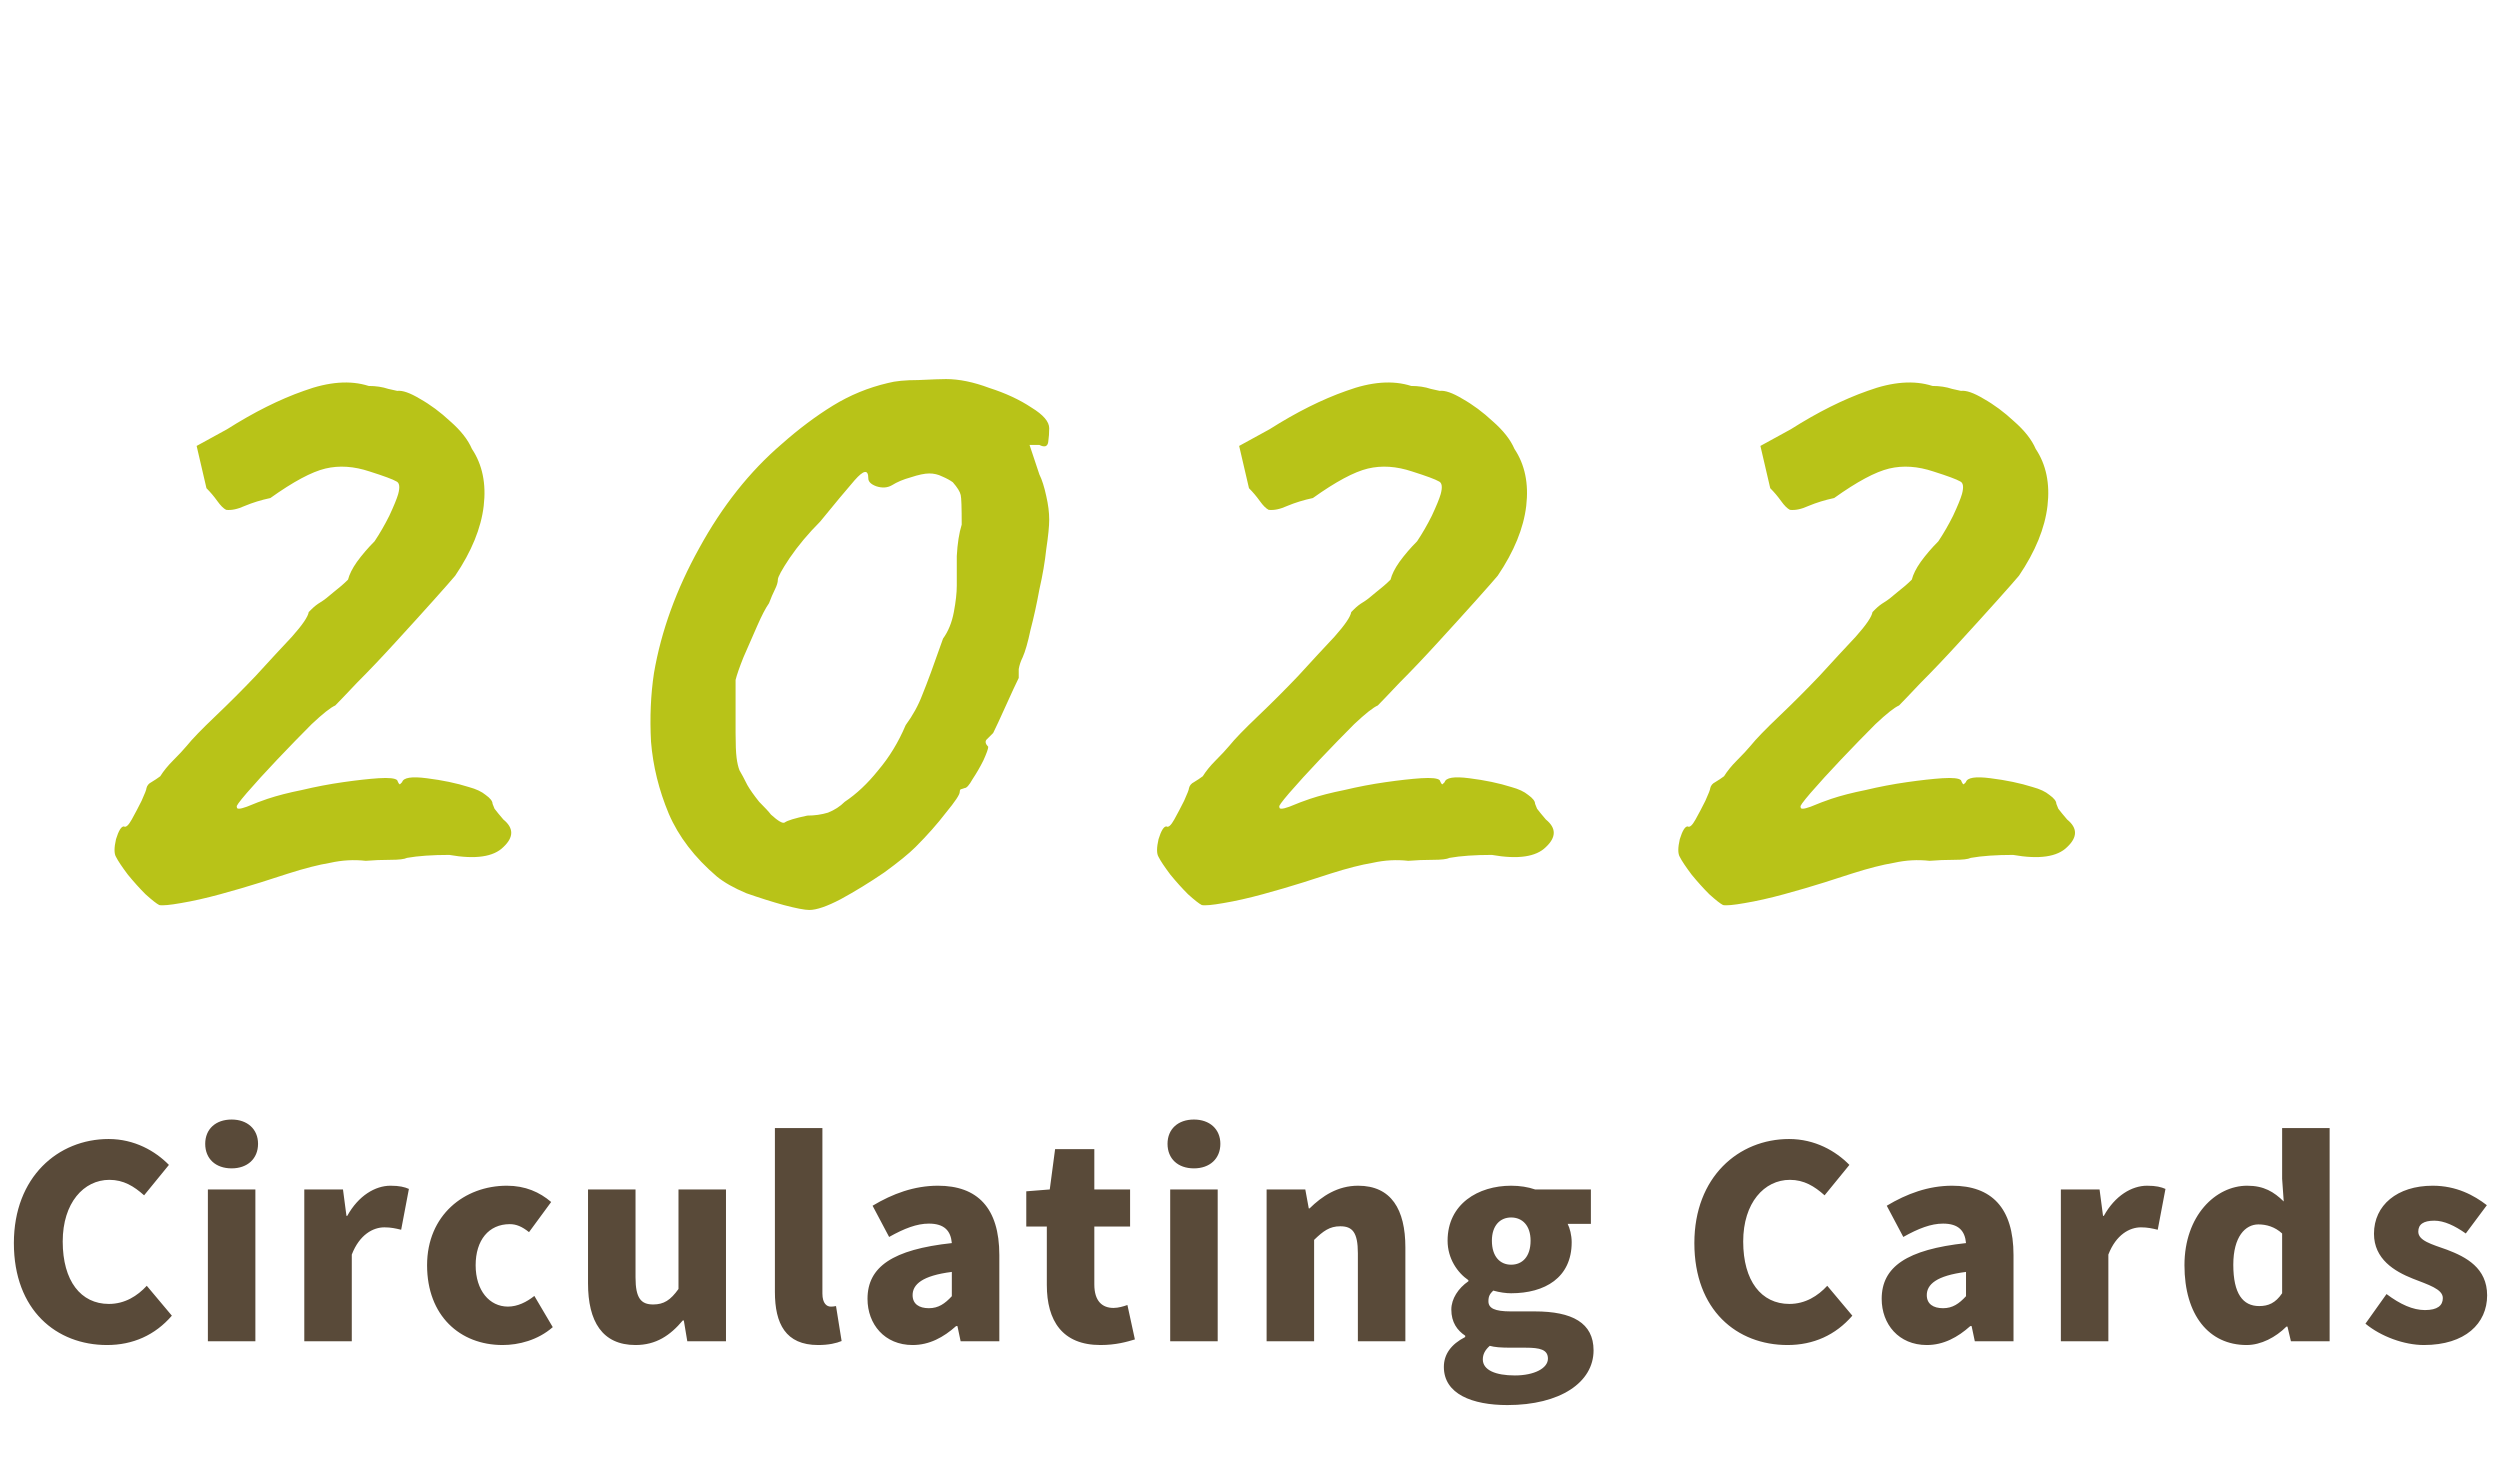
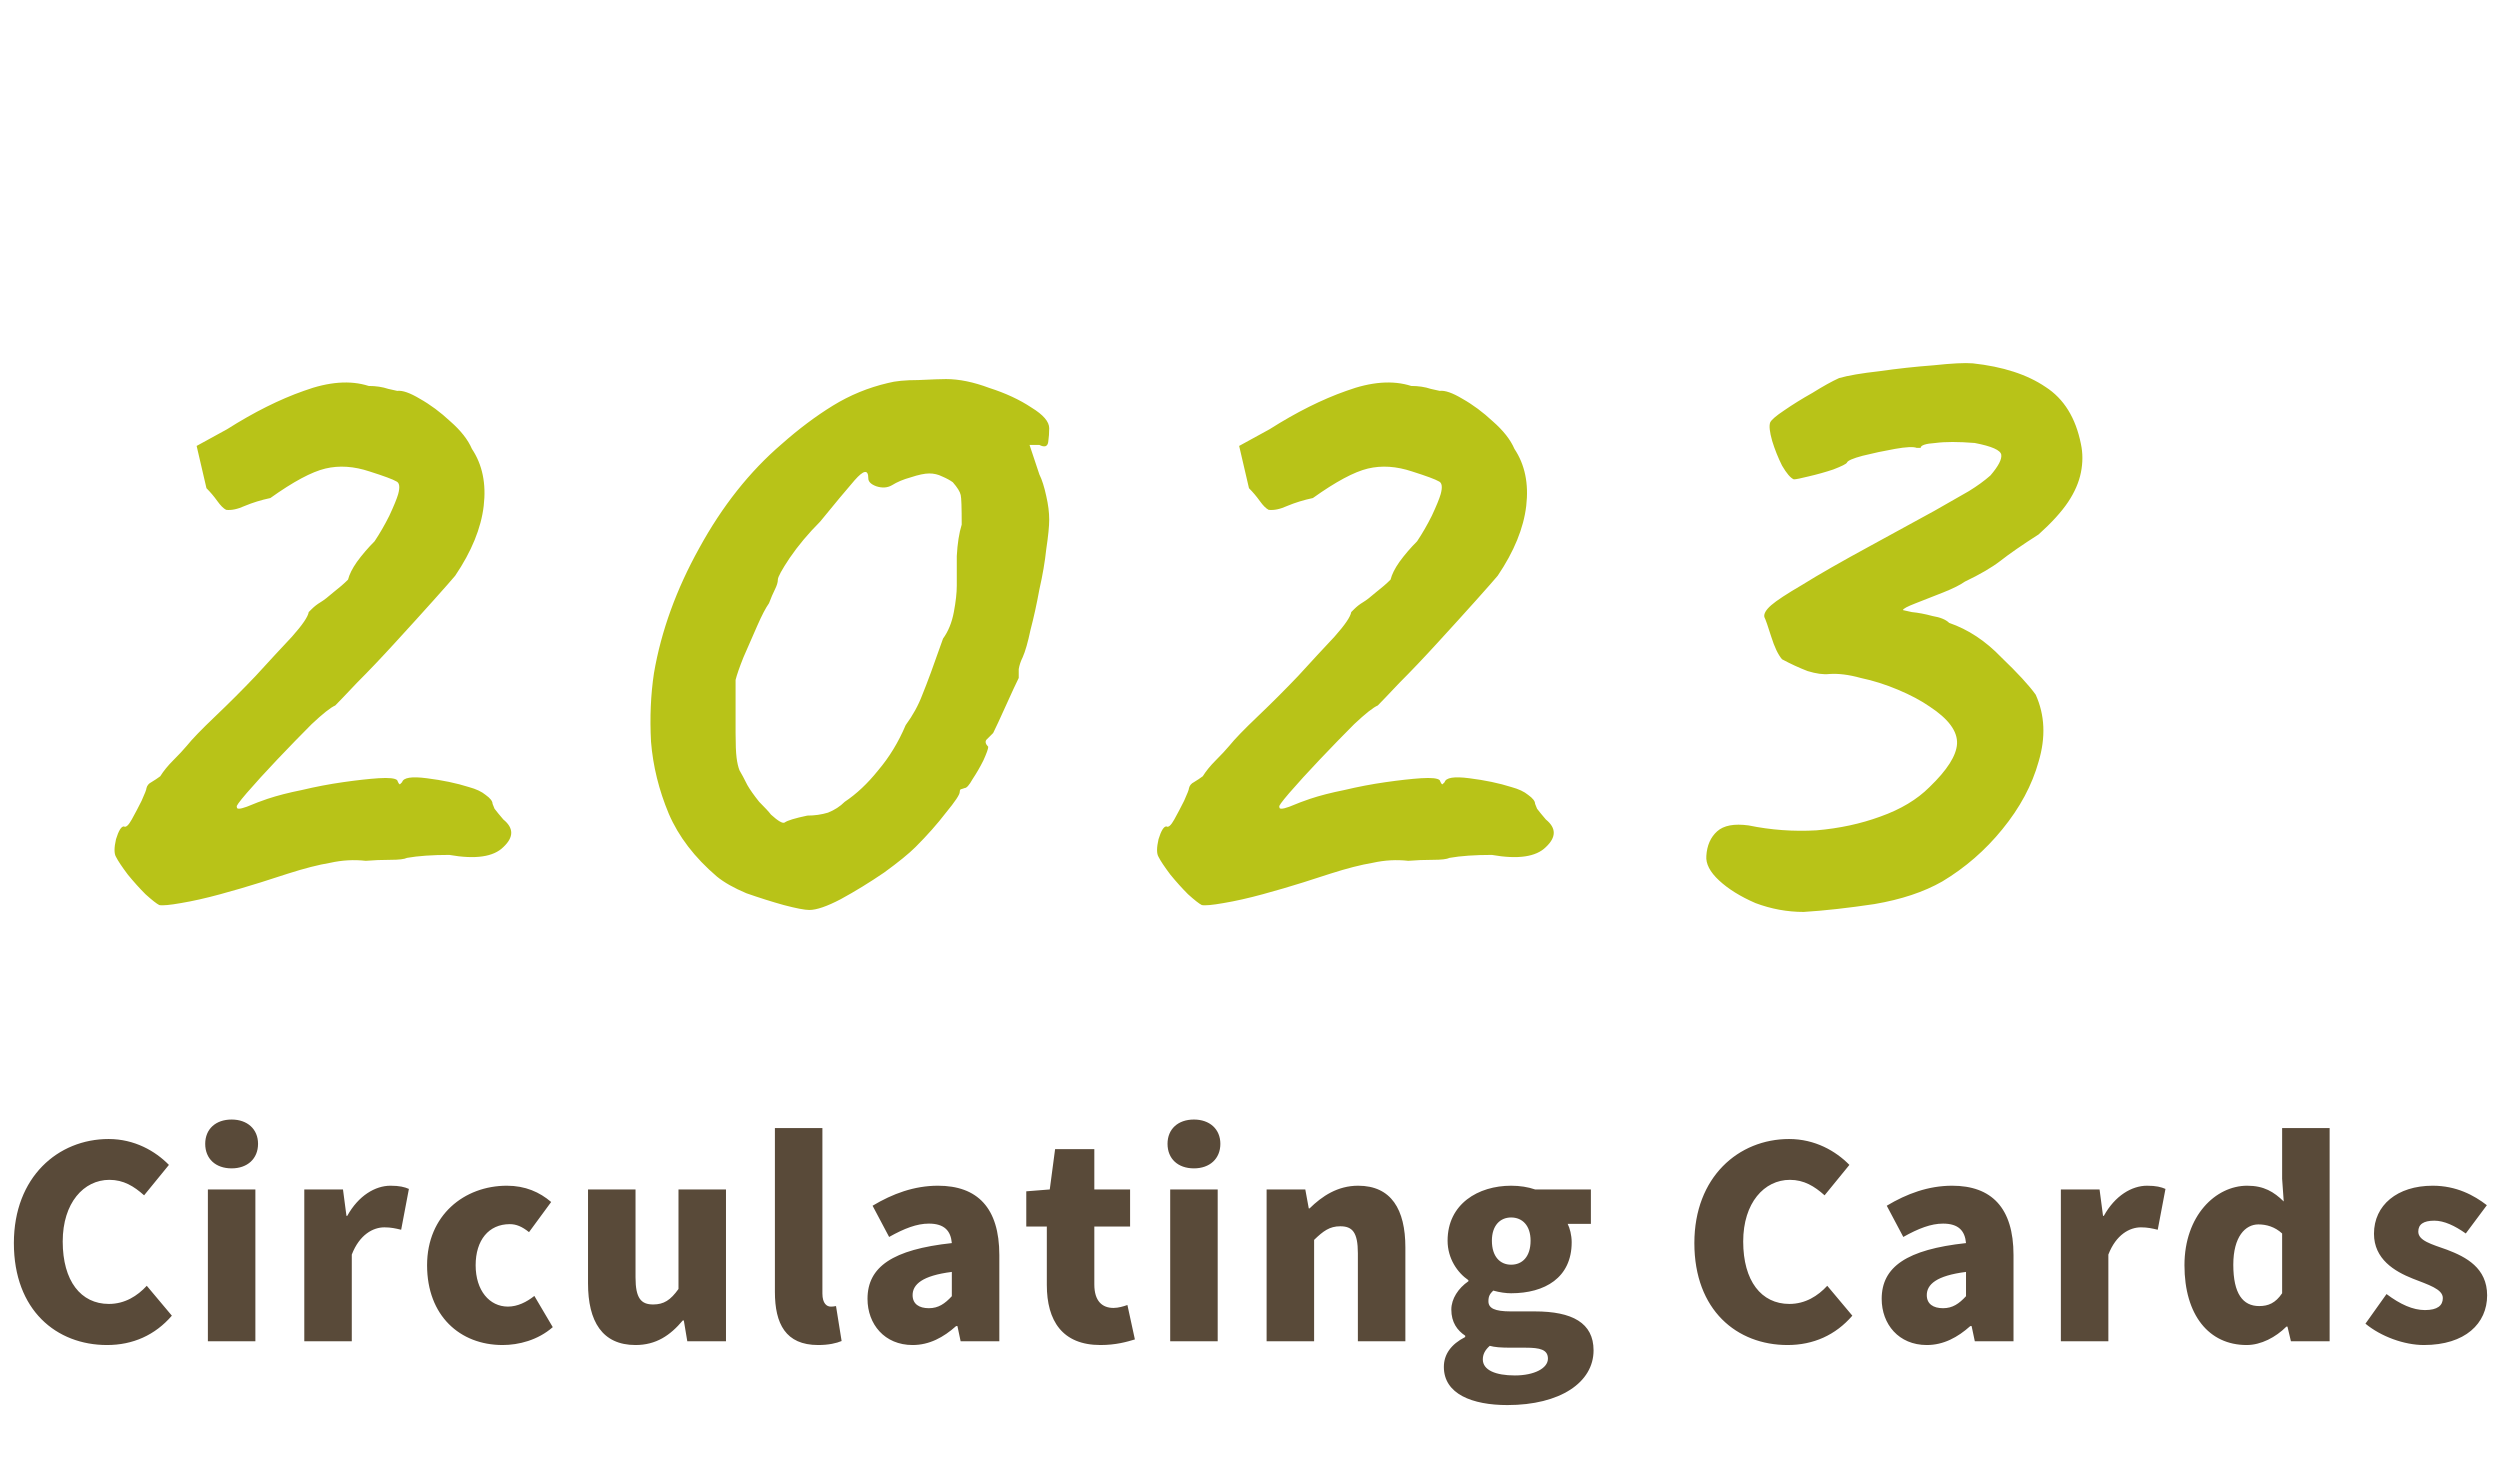
<svg xmlns="http://www.w3.org/2000/svg" width="356" height="210" viewBox="0 0 356 210" fill="none">
-   <path d="M22.68 128.88C22.307 128.693 21.653 128.18 20.72 127.34C19.88 126.5 19.04 125.567 18.2 124.54C17.36 123.42 16.8 122.58 16.52 122.02C16.24 121.553 16.24 120.713 16.52 119.5C16.893 118.287 17.267 117.68 17.64 117.68C17.92 117.867 18.293 117.54 18.76 116.7C19.227 115.86 19.693 114.973 20.16 114.04C20.627 113.013 20.86 112.407 20.86 112.22C20.953 111.847 21.187 111.567 21.56 111.38C22.027 111.1 22.447 110.82 22.82 110.54C23.287 109.793 23.893 109.047 24.64 108.3C25.48 107.46 26.133 106.76 26.6 106.2C27.347 105.267 28.7 103.867 30.66 102C32.62 100.133 34.533 98.22 36.4 96.26C38.36 94.113 40.087 92.247 41.58 90.66C43.073 88.98 43.867 87.813 43.96 87.16C43.96 87.16 44.1 87.02 44.38 86.74C44.753 86.367 45.173 86.04 45.64 85.76C46.107 85.48 46.713 85.013 47.46 84.36C48.3 83.707 49 83.1 49.56 82.54C49.747 81.793 50.167 80.953 50.82 80.02C51.567 78.993 52.407 78.013 53.34 77.08C54.087 75.96 54.787 74.747 55.44 73.44C56.093 72.04 56.513 71.013 56.7 70.36C56.98 69.333 56.887 68.727 56.42 68.54C55.953 68.26 54.693 67.793 52.64 67.14C50.4 66.393 48.3 66.253 46.34 66.72C44.38 67.187 41.767 68.587 38.5 70.92C37.193 71.2 35.98 71.573 34.86 72.04C33.833 72.507 32.947 72.693 32.2 72.6C31.827 72.413 31.407 71.993 30.94 71.34C30.473 70.687 29.96 70.08 29.4 69.52L28 63.5L32.34 61.12C36.167 58.693 39.807 56.873 43.26 55.66C46.807 54.353 49.887 54.12 52.5 54.96C53.527 54.96 54.46 55.1 55.3 55.38C56.14 55.567 56.56 55.66 56.56 55.66C57.307 55.567 58.38 55.94 59.78 56.78C61.273 57.62 62.72 58.693 64.12 60C65.613 61.307 66.64 62.613 67.2 63.92C68.693 66.16 69.253 68.867 68.88 72.04C68.507 75.213 67.153 78.527 64.82 81.98C64.353 82.54 63.327 83.707 61.74 85.48C60.153 87.253 58.333 89.26 56.28 91.5C54.32 93.647 52.5 95.56 50.82 97.24C49.233 98.92 48.207 99.993 47.74 100.46C47.087 100.74 45.967 101.627 44.38 103.12C42.887 104.613 41.253 106.293 39.48 108.16C37.8 109.933 36.353 111.52 35.14 112.92C34.02 114.227 33.553 114.88 33.74 114.88C33.647 115.253 34.113 115.253 35.14 114.88C36.26 114.413 37.24 114.04 38.08 113.76C39.48 113.293 41.113 112.873 42.98 112.5C44.94 112.033 46.9 111.66 48.86 111.38C50.82 111.1 52.5 110.913 53.9 110.82C55.393 110.727 56.28 110.82 56.56 111.1C56.747 111.567 56.887 111.753 56.98 111.66C57.167 111.473 57.26 111.38 57.26 111.38C57.447 110.727 58.613 110.54 60.76 110.82C63 111.1 65.007 111.52 66.78 112.08C67.807 112.36 68.6 112.733 69.16 113.2C69.813 113.667 70.14 114.087 70.14 114.46C70.14 114.46 70.233 114.693 70.42 115.16C70.7 115.533 71.12 116.047 71.68 116.7C73.173 117.913 73.173 119.22 71.68 120.62C70.28 122.02 67.713 122.393 63.98 121.74C61.553 121.74 59.547 121.88 57.96 122.16C57.587 122.347 56.793 122.44 55.58 122.44C54.367 122.44 53.2 122.487 52.08 122.58C50.4 122.393 48.72 122.487 47.04 122.86C45.36 123.14 43.353 123.653 41.02 124.4C40.18 124.68 38.873 125.1 37.1 125.66C35.327 126.22 33.413 126.78 31.36 127.34C29.307 127.9 27.44 128.32 25.76 128.6C24.173 128.88 23.147 128.973 22.68 128.88ZM115.247 129.58C114.594 129.58 113.381 129.347 111.607 128.88C109.927 128.413 108.154 127.853 106.287 127.2C104.514 126.453 103.114 125.66 102.087 124.82C98.914 122.113 96.627 119.127 95.227 115.86C93.827 112.5 92.987 109.093 92.707 105.64C92.521 102.187 92.661 98.92 93.127 95.84C94.154 89.867 96.301 83.94 99.567 78.06C102.834 72.087 106.754 67.14 111.327 63.22C113.754 61.073 116.181 59.253 118.607 57.76C121.034 56.267 123.647 55.193 126.447 54.54C127.474 54.26 128.921 54.12 130.787 54.12C132.747 54.027 134.054 53.98 134.707 53.98C136.574 53.98 138.627 54.4 140.867 55.24C143.201 55.987 145.207 56.92 146.887 58.04C148.567 59.067 149.407 60.047 149.407 60.98C149.407 61.633 149.361 62.287 149.267 62.94C149.174 63.593 148.754 63.733 148.007 63.36H146.607L148.007 67.56C148.381 68.307 148.707 69.333 148.987 70.64C149.267 71.853 149.407 72.973 149.407 74C149.407 74.933 149.267 76.333 148.987 78.2C148.801 79.973 148.474 81.887 148.007 83.94C147.634 85.993 147.214 87.907 146.747 89.68C146.374 91.453 146.001 92.76 145.627 93.6C145.347 94.16 145.161 94.72 145.067 95.28C145.067 95.747 145.067 96.167 145.067 96.54C144.694 97.287 144.087 98.593 143.247 100.46C142.407 102.327 141.801 103.633 141.427 104.38C141.054 104.753 140.727 105.08 140.447 105.36C140.261 105.64 140.354 105.967 140.727 106.34C140.727 106.62 140.494 107.273 140.027 108.3C139.561 109.233 139.047 110.12 138.487 110.96C138.021 111.8 137.647 112.22 137.367 112.22C137.367 112.22 137.227 112.267 136.947 112.36C136.761 112.36 136.667 112.5 136.667 112.78C136.667 113.153 136.014 114.133 134.707 115.72C133.494 117.307 132.047 118.94 130.367 120.62C129.434 121.553 127.941 122.767 125.887 124.26C123.834 125.66 121.781 126.92 119.727 128.04C117.767 129.067 116.274 129.58 115.247 129.58ZM114.967 116.14C115.994 116.14 116.974 116 117.907 115.72C118.841 115.347 119.634 114.833 120.287 114.18C121.967 113.06 123.554 111.567 125.047 109.7C126.634 107.833 127.941 105.687 128.967 103.26C129.994 101.86 130.787 100.413 131.347 98.92C132.001 97.333 132.981 94.673 134.287 90.94C135.034 89.913 135.547 88.653 135.827 87.16C136.107 85.667 136.247 84.407 136.247 83.38C136.247 82.353 136.247 80.953 136.247 79.18C136.341 77.407 136.574 75.913 136.947 74.7C136.947 72.273 136.901 70.873 136.807 70.5C136.714 70.033 136.341 69.427 135.687 68.68C135.314 68.4 134.801 68.12 134.147 67.84C133.587 67.56 132.981 67.42 132.327 67.42C131.674 67.42 130.787 67.607 129.667 67.98C128.641 68.26 127.754 68.633 127.007 69.1C126.354 69.473 125.607 69.52 124.767 69.24C124.021 68.96 123.647 68.587 123.647 68.12C123.647 66.813 122.994 66.907 121.687 68.4C120.474 69.8 118.841 71.76 116.787 74.28C115.107 75.96 113.661 77.687 112.447 79.46C111.327 81.14 110.767 82.167 110.767 82.54C110.767 82.913 110.627 83.38 110.347 83.94C110.067 84.5 109.787 85.153 109.507 85.9C109.041 86.553 108.481 87.627 107.827 89.12C107.174 90.613 106.521 92.107 105.867 93.6C105.307 95 104.934 96.073 104.747 96.82C104.747 97.193 104.747 98.22 104.747 99.9C104.747 101.487 104.747 102.98 104.747 104.38C104.747 105.967 104.794 107.133 104.887 107.88C104.981 108.627 105.121 109.233 105.307 109.7C105.587 110.167 105.961 110.867 106.427 111.8C106.801 112.453 107.361 113.247 108.107 114.18C108.947 115.02 109.507 115.627 109.787 116C110.814 116.933 111.467 117.307 111.747 117.12C112.121 116.84 113.194 116.513 114.967 116.14ZM171.135 128.88C170.761 128.693 170.108 128.18 169.175 127.34C168.335 126.5 167.495 125.567 166.655 124.54C165.815 123.42 165.255 122.58 164.975 122.02C164.695 121.553 164.695 120.713 164.975 119.5C165.348 118.287 165.721 117.68 166.095 117.68C166.375 117.867 166.748 117.54 167.215 116.7C167.681 115.86 168.148 114.973 168.615 114.04C169.081 113.013 169.315 112.407 169.315 112.22C169.408 111.847 169.641 111.567 170.015 111.38C170.481 111.1 170.901 110.82 171.275 110.54C171.741 109.793 172.348 109.047 173.095 108.3C173.935 107.46 174.588 106.76 175.055 106.2C175.801 105.267 177.155 103.867 179.115 102C181.075 100.133 182.988 98.22 184.855 96.26C186.815 94.113 188.541 92.247 190.035 90.66C191.528 88.98 192.321 87.813 192.415 87.16C192.415 87.16 192.555 87.02 192.835 86.74C193.208 86.367 193.628 86.04 194.095 85.76C194.561 85.48 195.168 85.013 195.915 84.36C196.755 83.707 197.455 83.1 198.015 82.54C198.201 81.793 198.621 80.953 199.275 80.02C200.021 78.993 200.861 78.013 201.795 77.08C202.541 75.96 203.241 74.747 203.895 73.44C204.548 72.04 204.968 71.013 205.155 70.36C205.435 69.333 205.341 68.727 204.875 68.54C204.408 68.26 203.148 67.793 201.095 67.14C198.855 66.393 196.755 66.253 194.795 66.72C192.835 67.187 190.221 68.587 186.955 70.92C185.648 71.2 184.435 71.573 183.315 72.04C182.288 72.507 181.401 72.693 180.655 72.6C180.281 72.413 179.861 71.993 179.395 71.34C178.928 70.687 178.415 70.08 177.855 69.52L176.455 63.5L180.795 61.12C184.621 58.693 188.261 56.873 191.715 55.66C195.261 54.353 198.341 54.12 200.955 54.96C201.981 54.96 202.915 55.1 203.755 55.38C204.595 55.567 205.015 55.66 205.015 55.66C205.761 55.567 206.835 55.94 208.235 56.78C209.728 57.62 211.175 58.693 212.575 60C214.068 61.307 215.095 62.613 215.655 63.92C217.148 66.16 217.708 68.867 217.335 72.04C216.961 75.213 215.608 78.527 213.275 81.98C212.808 82.54 211.781 83.707 210.195 85.48C208.608 87.253 206.788 89.26 204.735 91.5C202.775 93.647 200.955 95.56 199.275 97.24C197.688 98.92 196.661 99.993 196.195 100.46C195.541 100.74 194.421 101.627 192.835 103.12C191.341 104.613 189.708 106.293 187.935 108.16C186.255 109.933 184.808 111.52 183.595 112.92C182.475 114.227 182.008 114.88 182.195 114.88C182.101 115.253 182.568 115.253 183.595 114.88C184.715 114.413 185.695 114.04 186.535 113.76C187.935 113.293 189.568 112.873 191.435 112.5C193.395 112.033 195.355 111.66 197.315 111.38C199.275 111.1 200.955 110.913 202.355 110.82C203.848 110.727 204.735 110.82 205.015 111.1C205.201 111.567 205.341 111.753 205.435 111.66C205.621 111.473 205.715 111.38 205.715 111.38C205.901 110.727 207.068 110.54 209.215 110.82C211.455 111.1 213.461 111.52 215.235 112.08C216.261 112.36 217.055 112.733 217.615 113.2C218.268 113.667 218.595 114.087 218.595 114.46C218.595 114.46 218.688 114.693 218.875 115.16C219.155 115.533 219.575 116.047 220.135 116.7C221.628 117.913 221.628 119.22 220.135 120.62C218.735 122.02 216.168 122.393 212.435 121.74C210.008 121.74 208.001 121.88 206.415 122.16C206.041 122.347 205.248 122.44 204.035 122.44C202.821 122.44 201.655 122.487 200.535 122.58C198.855 122.393 197.175 122.487 195.495 122.86C193.815 123.14 191.808 123.653 189.475 124.4C188.635 124.68 187.328 125.1 185.555 125.66C183.781 126.22 181.868 126.78 179.815 127.34C177.761 127.9 175.895 128.32 174.215 128.6C172.628 128.88 171.601 128.973 171.135 128.88ZM245.362 128.88C244.989 128.693 244.335 128.18 243.402 127.34C242.562 126.5 241.722 125.567 240.882 124.54C240.042 123.42 239.482 122.58 239.202 122.02C238.922 121.553 238.922 120.713 239.202 119.5C239.575 118.287 239.949 117.68 240.322 117.68C240.602 117.867 240.975 117.54 241.442 116.7C241.909 115.86 242.375 114.973 242.842 114.04C243.309 113.013 243.542 112.407 243.542 112.22C243.635 111.847 243.869 111.567 244.242 111.38C244.709 111.1 245.129 110.82 245.502 110.54C245.969 109.793 246.575 109.047 247.322 108.3C248.162 107.46 248.815 106.76 249.282 106.2C250.029 105.267 251.382 103.867 253.342 102C255.302 100.133 257.215 98.22 259.082 96.26C261.042 94.113 262.769 92.247 264.262 90.66C265.755 88.98 266.549 87.813 266.642 87.16C266.642 87.16 266.782 87.02 267.062 86.74C267.435 86.367 267.855 86.04 268.322 85.76C268.789 85.48 269.395 85.013 270.142 84.36C270.982 83.707 271.682 83.1 272.242 82.54C272.429 81.793 272.849 80.953 273.502 80.02C274.249 78.993 275.089 78.013 276.022 77.08C276.769 75.96 277.469 74.747 278.122 73.44C278.775 72.04 279.195 71.013 279.382 70.36C279.662 69.333 279.569 68.727 279.102 68.54C278.635 68.26 277.375 67.793 275.322 67.14C273.082 66.393 270.982 66.253 269.022 66.72C267.062 67.187 264.449 68.587 261.182 70.92C259.875 71.2 258.662 71.573 257.542 72.04C256.515 72.507 255.629 72.693 254.882 72.6C254.509 72.413 254.089 71.993 253.622 71.34C253.155 70.687 252.642 70.08 252.082 69.52L250.682 63.5L255.022 61.12C258.849 58.693 262.489 56.873 265.942 55.66C269.489 54.353 272.569 54.12 275.182 54.96C276.209 54.96 277.142 55.1 277.982 55.38C278.822 55.567 279.242 55.66 279.242 55.66C279.989 55.567 281.062 55.94 282.462 56.78C283.955 57.62 285.402 58.693 286.802 60C288.295 61.307 289.322 62.613 289.882 63.92C291.375 66.16 291.935 68.867 291.562 72.04C291.189 75.213 289.835 78.527 287.502 81.98C287.035 82.54 286.009 83.707 284.422 85.48C282.835 87.253 281.015 89.26 278.962 91.5C277.002 93.647 275.182 95.56 273.502 97.24C271.915 98.92 270.889 99.993 270.422 100.46C269.769 100.74 268.649 101.627 267.062 103.12C265.569 104.613 263.935 106.293 262.162 108.16C260.482 109.933 259.035 111.52 257.822 112.92C256.702 114.227 256.235 114.88 256.422 114.88C256.329 115.253 256.795 115.253 257.822 114.88C258.942 114.413 259.922 114.04 260.762 113.76C262.162 113.293 263.795 112.873 265.662 112.5C267.622 112.033 269.582 111.66 271.542 111.38C273.502 111.1 275.182 110.913 276.582 110.82C278.075 110.727 278.962 110.82 279.242 111.1C279.429 111.567 279.569 111.753 279.662 111.66C279.849 111.473 279.942 111.38 279.942 111.38C280.129 110.727 281.295 110.54 283.442 110.82C285.682 111.1 287.689 111.52 289.462 112.08C290.489 112.36 291.282 112.733 291.842 113.2C292.495 113.667 292.822 114.087 292.822 114.46C292.822 114.46 292.915 114.693 293.102 115.16C293.382 115.533 293.802 116.047 294.362 116.7C295.855 117.913 295.855 119.22 294.362 120.62C292.962 122.02 290.395 122.393 286.662 121.74C284.235 121.74 282.229 121.88 280.642 122.16C280.269 122.347 279.475 122.44 278.262 122.44C277.049 122.44 275.882 122.487 274.762 122.58C273.082 122.393 271.402 122.487 269.722 122.86C268.042 123.14 266.035 123.653 263.702 124.4C262.862 124.68 261.555 125.1 259.782 125.66C258.009 126.22 256.095 126.78 254.042 127.34C251.989 127.9 250.122 128.32 248.442 128.6C246.855 128.88 245.829 128.973 245.362 128.88Z" fill="#B8C318" />
+   <path d="M22.68 128.88C22.307 128.693 21.653 128.18 20.72 127.34C19.88 126.5 19.04 125.567 18.2 124.54C17.36 123.42 16.8 122.58 16.52 122.02C16.24 121.553 16.24 120.713 16.52 119.5C16.893 118.287 17.267 117.68 17.64 117.68C17.92 117.867 18.293 117.54 18.76 116.7C19.227 115.86 19.693 114.973 20.16 114.04C20.627 113.013 20.86 112.407 20.86 112.22C20.953 111.847 21.187 111.567 21.56 111.38C22.027 111.1 22.447 110.82 22.82 110.54C23.287 109.793 23.893 109.047 24.64 108.3C25.48 107.46 26.133 106.76 26.6 106.2C27.347 105.267 28.7 103.867 30.66 102C32.62 100.133 34.533 98.22 36.4 96.26C38.36 94.113 40.087 92.247 41.58 90.66C43.073 88.98 43.867 87.813 43.96 87.16C43.96 87.16 44.1 87.02 44.38 86.74C44.753 86.367 45.173 86.04 45.64 85.76C46.107 85.48 46.713 85.013 47.46 84.36C48.3 83.707 49 83.1 49.56 82.54C49.747 81.793 50.167 80.953 50.82 80.02C51.567 78.993 52.407 78.013 53.34 77.08C54.087 75.96 54.787 74.747 55.44 73.44C56.093 72.04 56.513 71.013 56.7 70.36C56.98 69.333 56.887 68.727 56.42 68.54C55.953 68.26 54.693 67.793 52.64 67.14C50.4 66.393 48.3 66.253 46.34 66.72C44.38 67.187 41.767 68.587 38.5 70.92C37.193 71.2 35.98 71.573 34.86 72.04C33.833 72.507 32.947 72.693 32.2 72.6C31.827 72.413 31.407 71.993 30.94 71.34C30.473 70.687 29.96 70.08 29.4 69.52L28 63.5L32.34 61.12C36.167 58.693 39.807 56.873 43.26 55.66C46.807 54.353 49.887 54.12 52.5 54.96C53.527 54.96 54.46 55.1 55.3 55.38C56.14 55.567 56.56 55.66 56.56 55.66C57.307 55.567 58.38 55.94 59.78 56.78C61.273 57.62 62.72 58.693 64.12 60C65.613 61.307 66.64 62.613 67.2 63.92C68.693 66.16 69.253 68.867 68.88 72.04C68.507 75.213 67.153 78.527 64.82 81.98C64.353 82.54 63.327 83.707 61.74 85.48C60.153 87.253 58.333 89.26 56.28 91.5C54.32 93.647 52.5 95.56 50.82 97.24C49.233 98.92 48.207 99.993 47.74 100.46C47.087 100.74 45.967 101.627 44.38 103.12C42.887 104.613 41.253 106.293 39.48 108.16C37.8 109.933 36.353 111.52 35.14 112.92C34.02 114.227 33.553 114.88 33.74 114.88C33.647 115.253 34.113 115.253 35.14 114.88C36.26 114.413 37.24 114.04 38.08 113.76C39.48 113.293 41.113 112.873 42.98 112.5C44.94 112.033 46.9 111.66 48.86 111.38C50.82 111.1 52.5 110.913 53.9 110.82C55.393 110.727 56.28 110.82 56.56 111.1C56.747 111.567 56.887 111.753 56.98 111.66C57.167 111.473 57.26 111.38 57.26 111.38C57.447 110.727 58.613 110.54 60.76 110.82C63 111.1 65.007 111.52 66.78 112.08C67.807 112.36 68.6 112.733 69.16 113.2C69.813 113.667 70.14 114.087 70.14 114.46C70.14 114.46 70.233 114.693 70.42 115.16C70.7 115.533 71.12 116.047 71.68 116.7C73.173 117.913 73.173 119.22 71.68 120.62C70.28 122.02 67.713 122.393 63.98 121.74C61.553 121.74 59.547 121.88 57.96 122.16C57.587 122.347 56.793 122.44 55.58 122.44C54.367 122.44 53.2 122.487 52.08 122.58C50.4 122.393 48.72 122.487 47.04 122.86C45.36 123.14 43.353 123.653 41.02 124.4C40.18 124.68 38.873 125.1 37.1 125.66C35.327 126.22 33.413 126.78 31.36 127.34C29.307 127.9 27.44 128.32 25.76 128.6C24.173 128.88 23.147 128.973 22.68 128.88ZM115.247 129.58C114.594 129.58 113.381 129.347 111.607 128.88C109.927 128.413 108.154 127.853 106.287 127.2C104.514 126.453 103.114 125.66 102.087 124.82C98.914 122.113 96.627 119.127 95.227 115.86C93.827 112.5 92.987 109.093 92.707 105.64C92.521 102.187 92.661 98.92 93.127 95.84C94.154 89.867 96.301 83.94 99.567 78.06C102.834 72.087 106.754 67.14 111.327 63.22C113.754 61.073 116.181 59.253 118.607 57.76C121.034 56.267 123.647 55.193 126.447 54.54C127.474 54.26 128.921 54.12 130.787 54.12C132.747 54.027 134.054 53.98 134.707 53.98C136.574 53.98 138.627 54.4 140.867 55.24C143.201 55.987 145.207 56.92 146.887 58.04C148.567 59.067 149.407 60.047 149.407 60.98C149.407 61.633 149.361 62.287 149.267 62.94C149.174 63.593 148.754 63.733 148.007 63.36H146.607L148.007 67.56C148.381 68.307 148.707 69.333 148.987 70.64C149.267 71.853 149.407 72.973 149.407 74C149.407 74.933 149.267 76.333 148.987 78.2C148.801 79.973 148.474 81.887 148.007 83.94C147.634 85.993 147.214 87.907 146.747 89.68C146.374 91.453 146.001 92.76 145.627 93.6C145.347 94.16 145.161 94.72 145.067 95.28C145.067 95.747 145.067 96.167 145.067 96.54C144.694 97.287 144.087 98.593 143.247 100.46C142.407 102.327 141.801 103.633 141.427 104.38C141.054 104.753 140.727 105.08 140.447 105.36C140.261 105.64 140.354 105.967 140.727 106.34C140.727 106.62 140.494 107.273 140.027 108.3C139.561 109.233 139.047 110.12 138.487 110.96C138.021 111.8 137.647 112.22 137.367 112.22C137.367 112.22 137.227 112.267 136.947 112.36C136.761 112.36 136.667 112.5 136.667 112.78C136.667 113.153 136.014 114.133 134.707 115.72C133.494 117.307 132.047 118.94 130.367 120.62C129.434 121.553 127.941 122.767 125.887 124.26C123.834 125.66 121.781 126.92 119.727 128.04C117.767 129.067 116.274 129.58 115.247 129.58ZM114.967 116.14C115.994 116.14 116.974 116 117.907 115.72C118.841 115.347 119.634 114.833 120.287 114.18C121.967 113.06 123.554 111.567 125.047 109.7C126.634 107.833 127.941 105.687 128.967 103.26C129.994 101.86 130.787 100.413 131.347 98.92C132.001 97.333 132.981 94.673 134.287 90.94C135.034 89.913 135.547 88.653 135.827 87.16C136.107 85.667 136.247 84.407 136.247 83.38C136.247 82.353 136.247 80.953 136.247 79.18C136.341 77.407 136.574 75.913 136.947 74.7C136.947 72.273 136.901 70.873 136.807 70.5C136.714 70.033 136.341 69.427 135.687 68.68C135.314 68.4 134.801 68.12 134.147 67.84C133.587 67.56 132.981 67.42 132.327 67.42C131.674 67.42 130.787 67.607 129.667 67.98C128.641 68.26 127.754 68.633 127.007 69.1C126.354 69.473 125.607 69.52 124.767 69.24C124.021 68.96 123.647 68.587 123.647 68.12C123.647 66.813 122.994 66.907 121.687 68.4C120.474 69.8 118.841 71.76 116.787 74.28C115.107 75.96 113.661 77.687 112.447 79.46C111.327 81.14 110.767 82.167 110.767 82.54C110.767 82.913 110.627 83.38 110.347 83.94C110.067 84.5 109.787 85.153 109.507 85.9C109.041 86.553 108.481 87.627 107.827 89.12C107.174 90.613 106.521 92.107 105.867 93.6C105.307 95 104.934 96.073 104.747 96.82C104.747 97.193 104.747 98.22 104.747 99.9C104.747 101.487 104.747 102.98 104.747 104.38C104.747 105.967 104.794 107.133 104.887 107.88C104.981 108.627 105.121 109.233 105.307 109.7C105.587 110.167 105.961 110.867 106.427 111.8C106.801 112.453 107.361 113.247 108.107 114.18C108.947 115.02 109.507 115.627 109.787 116C110.814 116.933 111.467 117.307 111.747 117.12C112.121 116.84 113.194 116.513 114.967 116.14ZM171.135 128.88C170.761 128.693 170.108 128.18 169.175 127.34C168.335 126.5 167.495 125.567 166.655 124.54C165.815 123.42 165.255 122.58 164.975 122.02C164.695 121.553 164.695 120.713 164.975 119.5C165.348 118.287 165.721 117.68 166.095 117.68C166.375 117.867 166.748 117.54 167.215 116.7C167.681 115.86 168.148 114.973 168.615 114.04C169.081 113.013 169.315 112.407 169.315 112.22C169.408 111.847 169.641 111.567 170.015 111.38C170.481 111.1 170.901 110.82 171.275 110.54C171.741 109.793 172.348 109.047 173.095 108.3C173.935 107.46 174.588 106.76 175.055 106.2C175.801 105.267 177.155 103.867 179.115 102C181.075 100.133 182.988 98.22 184.855 96.26C186.815 94.113 188.541 92.247 190.035 90.66C191.528 88.98 192.321 87.813 192.415 87.16C192.415 87.16 192.555 87.02 192.835 86.74C193.208 86.367 193.628 86.04 194.095 85.76C194.561 85.48 195.168 85.013 195.915 84.36C196.755 83.707 197.455 83.1 198.015 82.54C198.201 81.793 198.621 80.953 199.275 80.02C200.021 78.993 200.861 78.013 201.795 77.08C202.541 75.96 203.241 74.747 203.895 73.44C204.548 72.04 204.968 71.013 205.155 70.36C205.435 69.333 205.341 68.727 204.875 68.54C204.408 68.26 203.148 67.793 201.095 67.14C198.855 66.393 196.755 66.253 194.795 66.72C192.835 67.187 190.221 68.587 186.955 70.92C185.648 71.2 184.435 71.573 183.315 72.04C182.288 72.507 181.401 72.693 180.655 72.6C180.281 72.413 179.861 71.993 179.395 71.34C178.928 70.687 178.415 70.08 177.855 69.52L176.455 63.5L180.795 61.12C184.621 58.693 188.261 56.873 191.715 55.66C195.261 54.353 198.341 54.12 200.955 54.96C201.981 54.96 202.915 55.1 203.755 55.38C204.595 55.567 205.015 55.66 205.015 55.66C205.761 55.567 206.835 55.94 208.235 56.78C209.728 57.62 211.175 58.693 212.575 60C214.068 61.307 215.095 62.613 215.655 63.92C217.148 66.16 217.708 68.867 217.335 72.04C216.961 75.213 215.608 78.527 213.275 81.98C212.808 82.54 211.781 83.707 210.195 85.48C208.608 87.253 206.788 89.26 204.735 91.5C202.775 93.647 200.955 95.56 199.275 97.24C197.688 98.92 196.661 99.993 196.195 100.46C195.541 100.74 194.421 101.627 192.835 103.12C191.341 104.613 189.708 106.293 187.935 108.16C186.255 109.933 184.808 111.52 183.595 112.92C182.475 114.227 182.008 114.88 182.195 114.88C182.101 115.253 182.568 115.253 183.595 114.88C184.715 114.413 185.695 114.04 186.535 113.76C187.935 113.293 189.568 112.873 191.435 112.5C193.395 112.033 195.355 111.66 197.315 111.38C199.275 111.1 200.955 110.913 202.355 110.82C203.848 110.727 204.735 110.82 205.015 111.1C205.201 111.567 205.341 111.753 205.435 111.66C205.621 111.473 205.715 111.38 205.715 111.38C205.901 110.727 207.068 110.54 209.215 110.82C211.455 111.1 213.461 111.52 215.235 112.08C216.261 112.36 217.055 112.733 217.615 113.2C218.268 113.667 218.595 114.087 218.595 114.46C218.595 114.46 218.688 114.693 218.875 115.16C219.155 115.533 219.575 116.047 220.135 116.7C221.628 117.913 221.628 119.22 220.135 120.62C218.735 122.02 216.168 122.393 212.435 121.74C210.008 121.74 208.001 121.88 206.415 122.16C206.041 122.347 205.248 122.44 204.035 122.44C202.821 122.44 201.655 122.487 200.535 122.58C198.855 122.393 197.175 122.487 195.495 122.86C193.815 123.14 191.808 123.653 189.475 124.4C188.635 124.68 187.328 125.1 185.555 125.66C183.781 126.22 181.868 126.78 179.815 127.34C177.761 127.9 175.895 128.32 174.215 128.6C172.628 128.88 171.601 128.973 171.135 128.88ZM256.842 129.86C254.509 129.86 252.222 129.44 249.982 128.6C247.835 127.667 246.109 126.593 244.802 125.38C243.495 124.167 242.889 123 242.982 121.88C243.075 120.387 243.589 119.22 244.522 118.38C245.455 117.54 246.949 117.26 249.002 117.54C252.175 118.193 255.395 118.427 258.662 118.24C261.929 117.96 264.962 117.307 267.762 116.28C270.655 115.253 272.989 113.853 274.762 112.08C277.282 109.653 278.589 107.6 278.682 105.92C278.775 104.147 277.469 102.373 274.762 100.6C273.549 99.76 272.055 98.967 270.282 98.22C268.509 97.473 266.735 96.913 264.962 96.54C263.282 96.073 261.789 95.887 260.482 95.98C259.642 96.073 258.615 95.933 257.402 95.56C256.189 95.093 254.975 94.533 253.762 93.88C253.202 93.227 252.689 92.153 252.222 90.66C251.755 89.167 251.429 88.233 251.242 87.86C251.149 87.393 251.475 86.833 252.222 86.18C252.969 85.527 254.462 84.547 256.702 83.24C258.942 81.84 262.209 79.973 266.502 77.64C270.422 75.493 273.409 73.86 275.462 72.74C277.609 71.527 279.242 70.593 280.362 69.94C281.575 69.193 282.602 68.447 283.442 67.7C284.562 66.393 285.075 65.413 284.982 64.76C284.889 64.107 283.629 63.547 281.202 63.08C278.869 62.893 277.002 62.893 275.602 63.08C274.202 63.173 273.502 63.407 273.502 63.78C273.502 63.78 273.455 63.78 273.362 63.78C273.362 63.78 273.222 63.78 272.942 63.78C272.475 63.593 271.449 63.64 269.862 63.92C268.275 64.2 266.735 64.527 265.242 64.9C263.842 65.273 263.095 65.6 263.002 65.88C262.909 66.067 262.255 66.393 261.042 66.86C259.922 67.233 258.755 67.56 257.542 67.84C256.422 68.12 255.722 68.26 255.442 68.26C254.975 68.073 254.415 67.42 253.762 66.3C253.202 65.18 252.735 64.013 252.362 62.8C251.989 61.493 251.895 60.607 252.082 60.14C252.269 59.767 252.922 59.207 254.042 58.46C255.255 57.62 256.609 56.78 258.102 55.94C259.595 55.007 260.855 54.307 261.882 53.84C263.189 53.467 265.102 53.14 267.622 52.86C270.235 52.487 272.802 52.207 275.322 52.02C277.935 51.74 279.802 51.647 280.922 51.74C285.215 52.207 288.669 53.327 291.282 55.1C293.895 56.78 295.575 59.487 296.322 63.22C296.602 64.527 296.602 65.88 296.322 67.28C296.042 68.68 295.435 70.08 294.502 71.48C293.569 72.88 292.169 74.42 290.302 76.1C287.969 77.593 286.149 78.853 284.842 79.88C283.629 80.813 281.949 81.793 279.802 82.82C279.149 83.287 278.122 83.8 276.722 84.36C275.322 84.92 274.015 85.433 272.802 85.9C271.589 86.367 270.982 86.693 270.982 86.88C270.982 86.88 271.402 86.973 272.242 87.16C273.175 87.253 274.155 87.44 275.182 87.72C276.302 87.907 277.095 88.233 277.562 88.7C280.269 89.633 282.742 91.267 284.982 93.6C287.315 95.84 288.949 97.613 289.882 98.92C291.189 101.813 291.329 104.987 290.302 108.44C289.369 111.8 287.642 115.02 285.122 118.1C282.695 121.087 279.849 123.56 276.582 125.52C273.969 127.013 270.749 128.087 266.922 128.74C263.189 129.3 259.829 129.673 256.842 129.86Z" fill="#B8C318" />
  <path d="M15.238 191.532C8.056 191.532 1.976 186.592 1.976 177.016C1.976 167.592 8.284 162.196 15.466 162.196C19.152 162.196 22.116 163.906 24.054 165.882L20.52 170.214C19.076 168.922 17.594 168.01 15.58 168.01C11.932 168.01 8.93 171.278 8.93 176.788C8.93 182.412 11.514 185.68 15.504 185.68C17.784 185.68 19.57 184.54 20.9 183.096L24.472 187.352C22.078 190.126 18.924 191.532 15.238 191.532ZM29.602 191V169.378H36.366V191H29.602ZM32.984 166.376C30.704 166.376 29.222 165.008 29.222 162.88C29.222 160.79 30.704 159.422 32.984 159.422C35.226 159.422 36.746 160.79 36.746 162.88C36.746 165.008 35.226 166.376 32.984 166.376ZM43.331 191V169.378H48.841L49.335 173.14H49.449C51.045 170.252 53.439 168.846 55.605 168.846C56.897 168.846 57.619 169.036 58.227 169.302L57.125 175.116C56.327 174.926 55.681 174.774 54.731 174.774C53.135 174.774 51.197 175.8 50.095 178.65V191H43.331ZM71.57 191.532C65.49 191.532 60.816 187.352 60.816 180.17C60.816 173.026 66.136 168.846 72.178 168.846C74.8 168.846 76.852 169.758 78.486 171.164L75.332 175.458C74.344 174.66 73.508 174.318 72.596 174.318C69.594 174.318 67.732 176.598 67.732 180.17C67.732 183.78 69.708 186.06 72.33 186.06C73.698 186.06 74.99 185.414 76.092 184.54L78.714 188.986C76.586 190.848 73.85 191.532 71.57 191.532ZM90.499 191.532C85.749 191.532 83.734 188.15 83.734 182.754V169.378H90.499V181.918C90.499 184.882 91.296 185.756 93.007 185.756C94.526 185.756 95.477 185.148 96.617 183.552V169.378H103.38V191H97.871L97.376 188.036H97.225C95.439 190.164 93.424 191.532 90.499 191.532ZM116.502 191.532C111.866 191.532 110.346 188.492 110.346 183.97V160.638H117.11V184.198C117.11 185.642 117.756 186.06 118.288 186.06C118.516 186.06 118.668 186.06 119.048 185.984L119.846 190.962C119.124 191.266 118.022 191.532 116.502 191.532ZM129.955 191.532C125.965 191.532 123.533 188.568 123.533 184.958C123.533 180.398 127.105 177.928 135.541 177.016C135.389 175.268 134.477 174.242 132.273 174.242C130.563 174.242 128.777 174.926 126.611 176.142L124.255 171.696C127.105 169.986 130.183 168.846 133.565 168.846C139.151 168.846 142.305 171.962 142.305 178.726V191H136.795L136.339 188.834H136.149C134.363 190.43 132.349 191.532 129.955 191.532ZM132.273 186.288C133.641 186.288 134.553 185.642 135.541 184.578V181.12C131.323 181.652 129.955 182.906 129.955 184.426C129.955 185.68 130.867 186.288 132.273 186.288ZM156.706 191.532C151.272 191.532 149.068 188.074 149.068 182.982V174.66H146.142V169.644L149.486 169.378L150.246 163.64H155.832V169.378H160.924V174.66H155.832V182.906C155.832 185.3 156.972 186.25 158.568 186.25C159.252 186.25 160.012 186.022 160.544 185.832L161.608 190.734C160.468 191.076 158.91 191.532 156.706 191.532ZM166.636 191V169.378H173.4V191H166.636ZM170.018 166.376C167.738 166.376 166.256 165.008 166.256 162.88C166.256 160.79 167.738 159.422 170.018 159.422C172.26 159.422 173.78 160.79 173.78 162.88C173.78 165.008 172.26 166.376 170.018 166.376ZM180.365 191V169.378H185.875L186.369 172.076H186.483C188.269 170.328 190.473 168.846 193.399 168.846C198.111 168.846 200.125 172.228 200.125 177.624V191H193.361V178.46C193.361 175.458 192.563 174.622 190.853 174.622C189.333 174.622 188.421 175.306 187.129 176.56V191H180.365ZM214.649 200.082C209.671 200.082 205.605 198.524 205.605 194.648C205.605 192.862 206.631 191.418 208.645 190.392V190.202C207.505 189.442 206.669 188.302 206.669 186.478C206.669 184.958 207.657 183.438 209.101 182.45V182.298C207.543 181.234 206.137 179.22 206.137 176.674C206.137 171.43 210.507 168.846 215.181 168.846C216.435 168.846 217.613 169.036 218.601 169.378H226.543V174.28H223.237C223.541 174.888 223.807 175.876 223.807 176.902C223.807 181.956 219.969 184.16 215.181 184.16C214.459 184.16 213.585 184.046 212.635 183.78C212.179 184.236 211.951 184.54 211.951 185.3C211.951 186.288 212.825 186.744 215.143 186.744H218.563C223.883 186.744 226.923 188.378 226.923 192.292C226.923 196.852 222.173 200.082 214.649 200.082ZM215.181 180.094C216.777 180.094 217.955 178.954 217.955 176.674C217.955 174.508 216.777 173.368 215.181 173.368C213.623 173.368 212.445 174.508 212.445 176.674C212.445 178.954 213.623 180.094 215.181 180.094ZM215.713 195.864C218.487 195.864 220.425 194.838 220.425 193.47C220.425 192.178 219.285 191.912 217.271 191.912H215.219C213.661 191.912 212.825 191.836 212.141 191.646C211.457 192.254 211.153 192.862 211.153 193.584C211.153 195.104 212.977 195.864 215.713 195.864ZM254.539 191.532C247.357 191.532 241.277 186.592 241.277 177.016C241.277 167.592 247.585 162.196 254.767 162.196C258.453 162.196 261.417 163.906 263.355 165.882L259.821 170.214C258.377 168.922 256.895 168.01 254.881 168.01C251.233 168.01 248.231 171.278 248.231 176.788C248.231 182.412 250.815 185.68 254.805 185.68C257.085 185.68 258.871 184.54 260.201 183.096L263.773 187.352C261.379 190.126 258.225 191.532 254.539 191.532ZM274.374 191.532C270.384 191.532 267.952 188.568 267.952 184.958C267.952 180.398 271.524 177.928 279.96 177.016C279.808 175.268 278.896 174.242 276.692 174.242C274.982 174.242 273.196 174.926 271.03 176.142L268.674 171.696C271.524 169.986 274.602 168.846 277.984 168.846C283.57 168.846 286.724 171.962 286.724 178.726V191H281.214L280.758 188.834H280.568C278.782 190.43 276.768 191.532 274.374 191.532ZM276.692 186.288C278.06 186.288 278.972 185.642 279.96 184.578V181.12C275.742 181.652 274.374 182.906 274.374 184.426C274.374 185.68 275.286 186.288 276.692 186.288ZM293.467 191V169.378H298.977L299.471 173.14H299.585C301.181 170.252 303.575 168.846 305.741 168.846C307.033 168.846 307.755 169.036 308.363 169.302L307.261 175.116C306.463 174.926 305.817 174.774 304.867 174.774C303.271 174.774 301.333 175.8 300.231 178.65V191H293.467ZM319.921 191.532C314.525 191.532 311.067 187.238 311.067 180.17C311.067 173.102 315.513 168.846 319.997 168.846C322.391 168.846 323.797 169.72 325.203 171.088L324.975 167.858V160.638H331.739V191H326.229L325.735 188.91H325.583C324.063 190.43 321.973 191.532 319.921 191.532ZM321.707 185.984C322.999 185.984 324.025 185.566 324.975 184.16V175.648C323.949 174.698 322.733 174.356 321.593 174.356C319.731 174.356 318.021 176.104 318.021 180.094C318.021 184.236 319.389 185.984 321.707 185.984ZM345.161 191.532C342.349 191.532 339.043 190.316 336.839 188.492L339.841 184.274C341.817 185.756 343.603 186.554 345.313 186.554C347.099 186.554 347.859 185.908 347.859 184.844C347.859 183.552 345.769 182.944 343.565 182.07C340.981 181.044 338.055 179.296 338.055 175.686C338.055 171.62 341.361 168.846 346.415 168.846C349.797 168.846 352.305 170.214 354.129 171.62L351.127 175.648C349.569 174.546 348.049 173.824 346.643 173.824C345.085 173.824 344.363 174.356 344.363 175.382C344.363 176.674 346.225 177.168 348.467 177.966C351.165 178.992 354.167 180.55 354.167 184.464C354.167 188.454 351.051 191.532 345.161 191.532Z" fill="#594A39" />
</svg>
